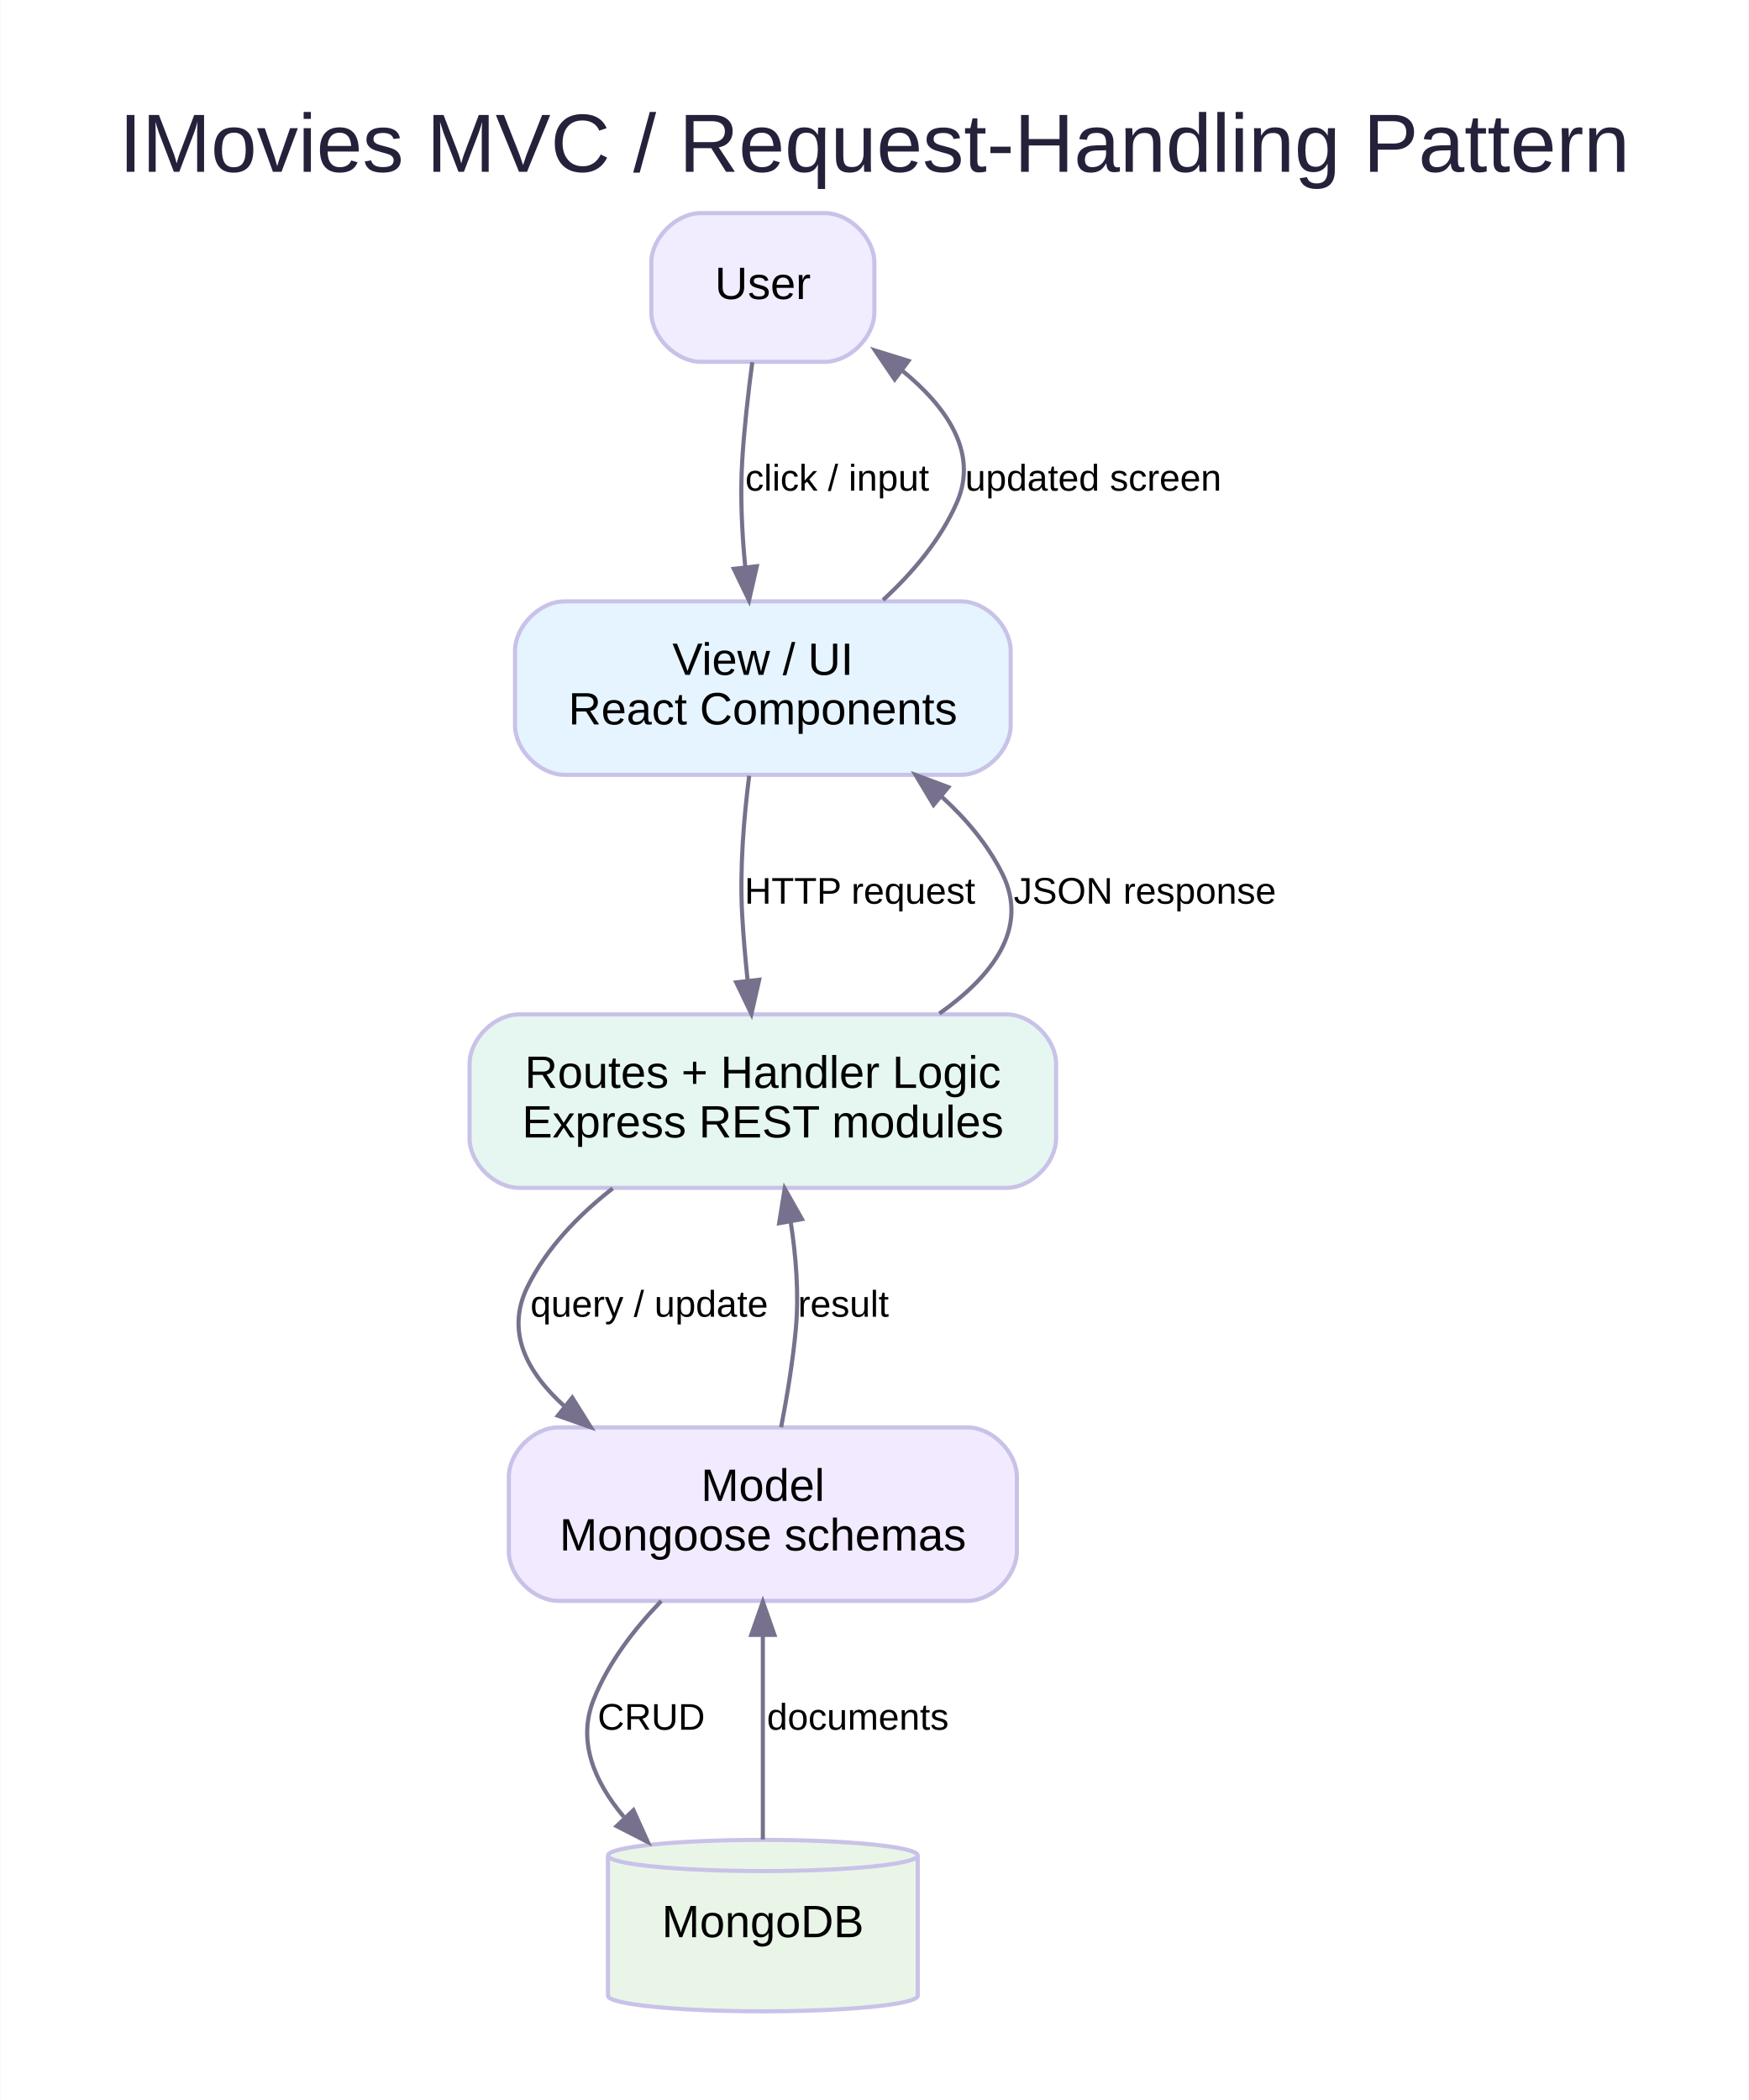
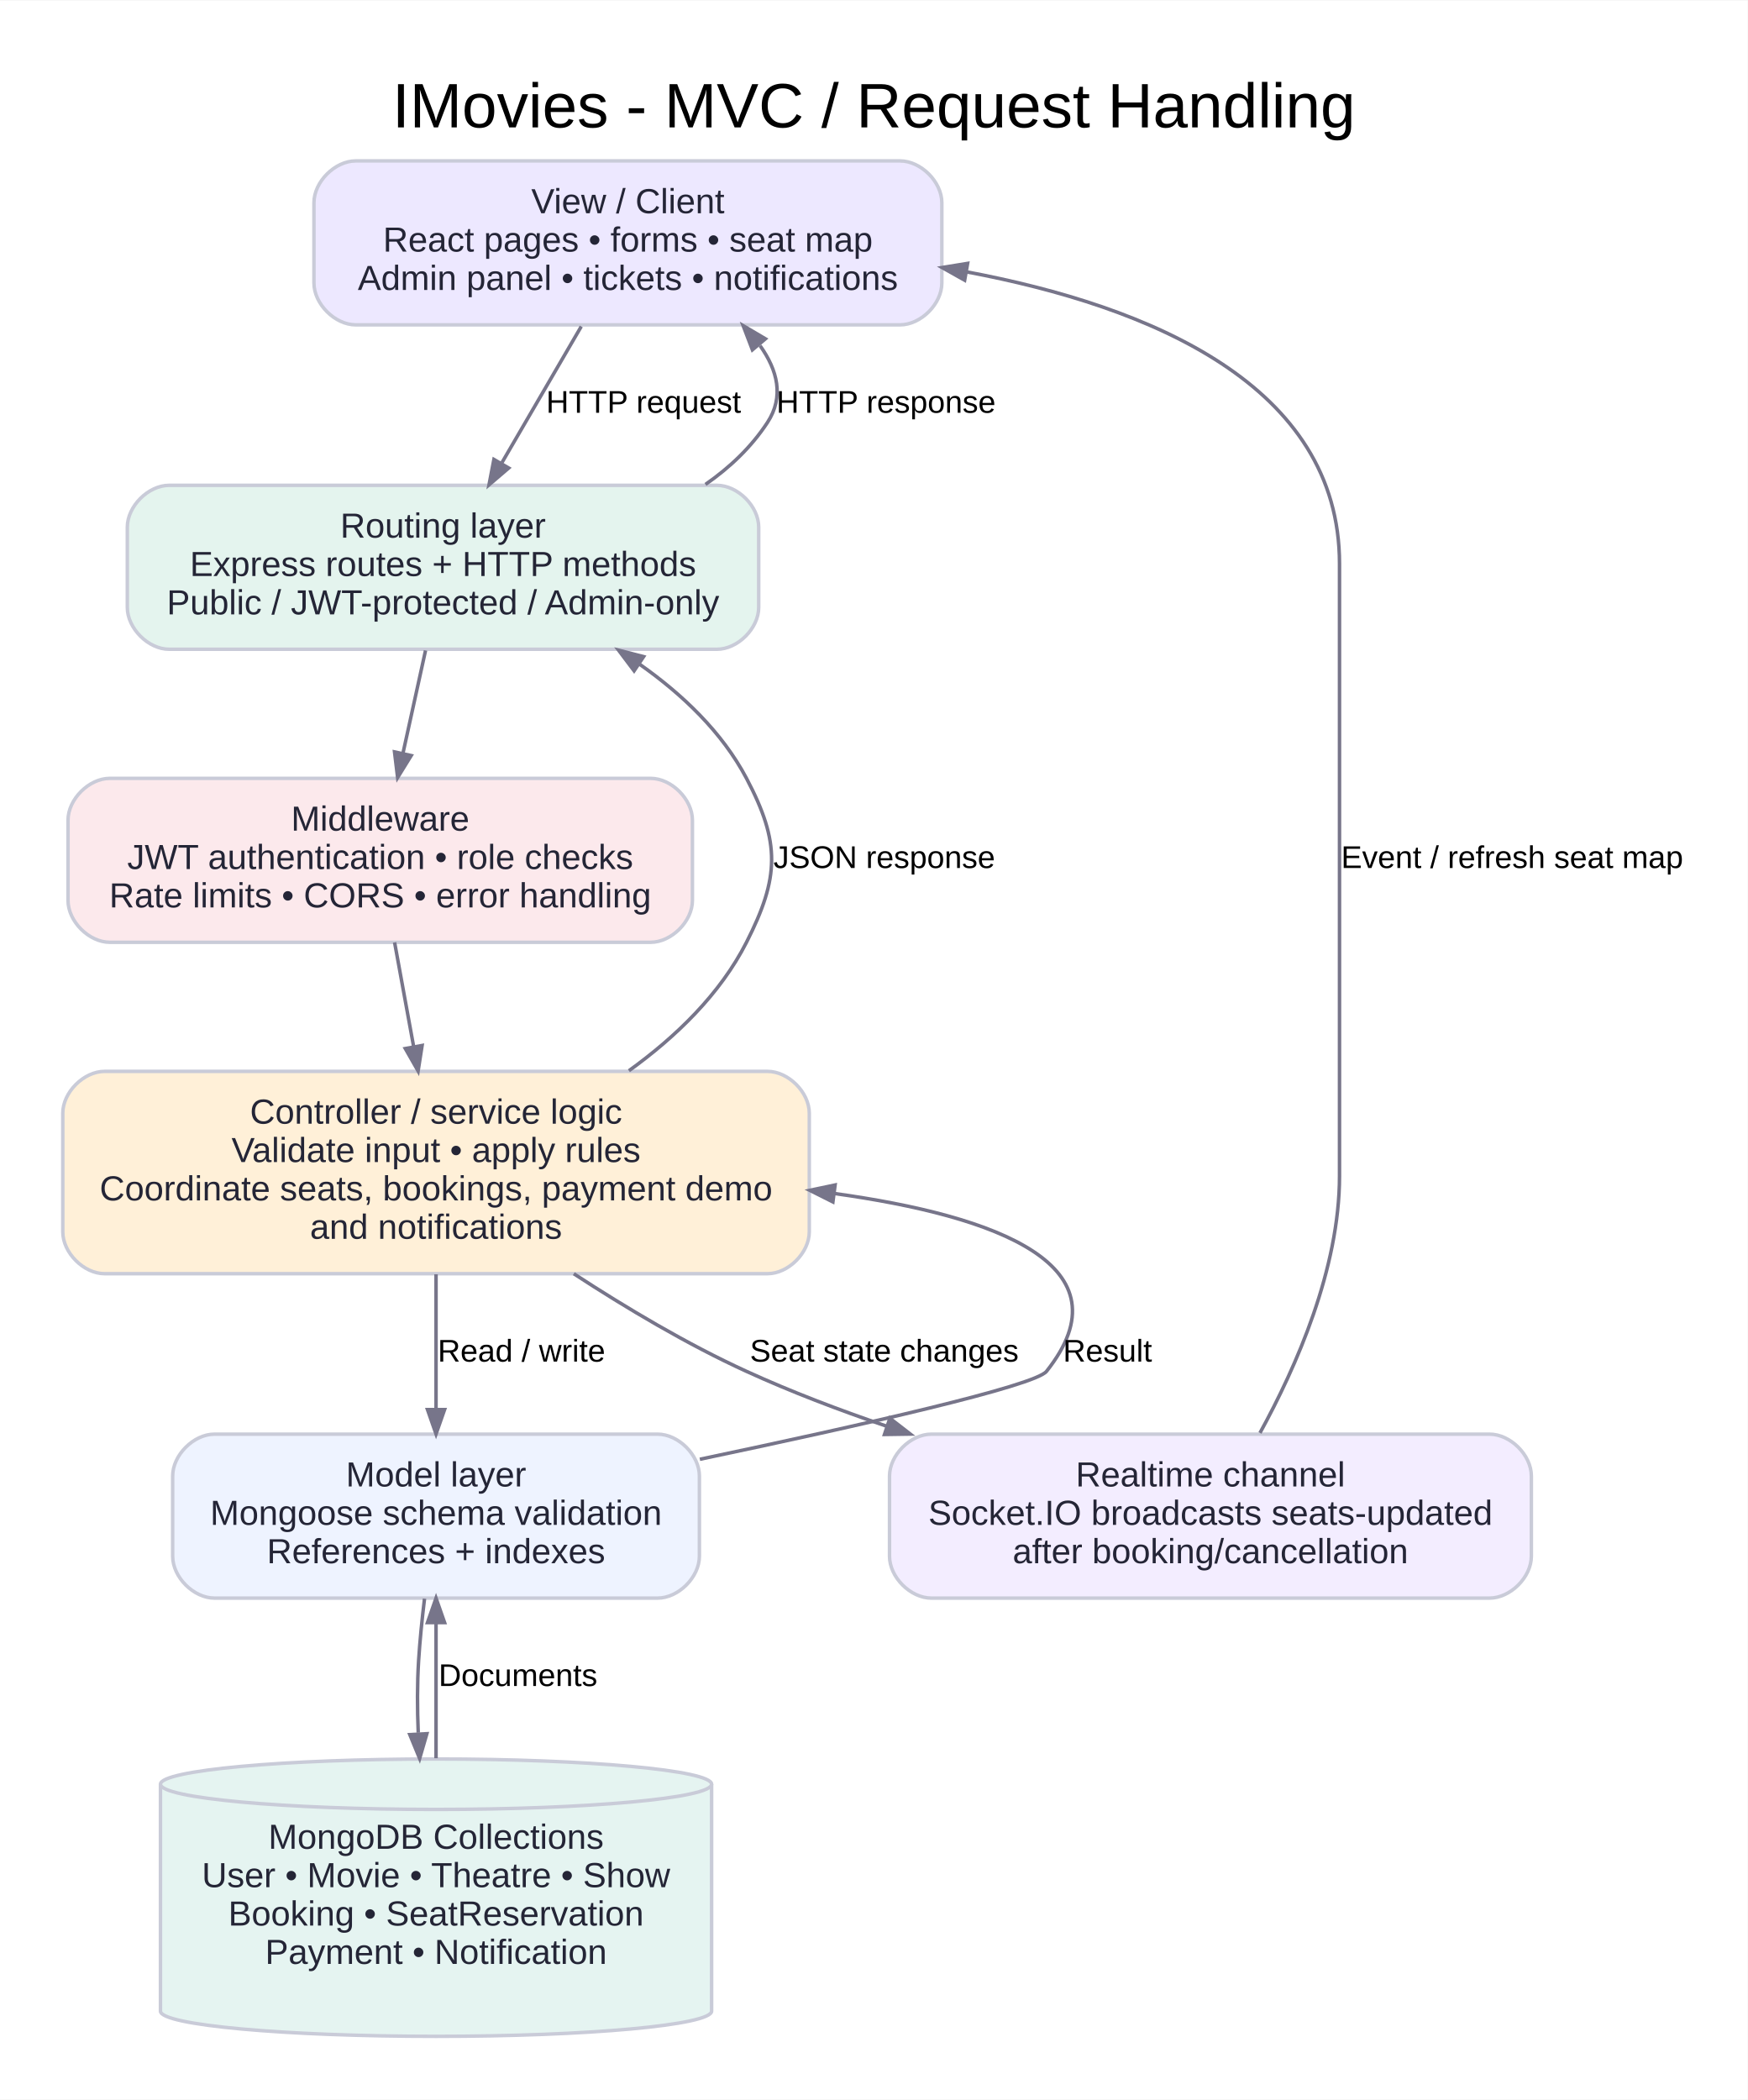
- <svg xmlns="http://www.w3.org/2000/svg" width="423pt" height="508pt" viewBox="0.00 0.00 423.20 508.45">
-   <g id="graph0" class="graph" transform="scale(1 1) rotate(0) translate(21.6 486.85)">
-     <polygon fill="white" stroke="transparent" points="-21.6,21.6 -21.6,-486.85 401.6,-486.85 401.6,21.6 -21.6,21.6" />
-     <text text-anchor="middle" x="190" y="-445.25" font-family="Arial" font-size="20.00" fill="#25213a">IMovies MVC / Request-Handling Pattern</text>
+ <svg xmlns="http://www.w3.org/2000/svg" width="501pt" height="602pt" viewBox="0.00 0.00 501.00 601.75">
+   <g id="graph0" class="graph" transform="scale(1 1) rotate(0) translate(18 583.75)">
+     <polygon fill="#ffffff" stroke="transparent" points="-18,18 -18,-583.75 483,-583.75 483,18 -18,18" />
+     <text text-anchor="middle" x="232.5" y="-547.35" font-family="Arial" font-size="18.00">IMovies - MVC / Request Handling</text>
    <g id="node1" class="node">
-       <path fill="#f1edff" stroke="#c9c2e8" d="M178,-435.25C178,-435.25 148,-435.25 148,-435.25 142,-435.25 136,-429.25 136,-423.25 136,-423.25 136,-411.25 136,-411.25 136,-405.25 142,-399.25 148,-399.25 148,-399.25 178,-399.25 178,-399.25 184,-399.25 190,-405.25 190,-411.25 190,-411.25 190,-423.25 190,-423.25 190,-429.25 184,-435.25 178,-435.25" />
-       <text text-anchor="middle" x="163" y="-414.45" font-family="Arial" font-size="11.00">User</text>
+       <path fill="#ede8ff" stroke="#c9cbd8" d="M240,-537.75C240,-537.75 84,-537.75 84,-537.75 78,-537.75 72,-531.75 72,-525.75 72,-525.75 72,-502.75 72,-502.75 72,-496.75 78,-490.75 84,-490.75 84,-490.75 240,-490.75 240,-490.75 246,-490.75 252,-496.75 252,-502.75 252,-502.75 252,-525.75 252,-525.75 252,-531.75 246,-537.75 240,-537.75" />
+       <text text-anchor="middle" x="162" y="-522.75" font-family="Arial" font-size="10.00" fill="#242536">View / Client</text>
+       <text text-anchor="middle" x="162" y="-511.75" font-family="Arial" font-size="10.00" fill="#242536">React pages • forms • seat map</text>
+       <text text-anchor="middle" x="162" y="-500.75" font-family="Arial" font-size="10.00" fill="#242536">Admin panel • tickets • notifications</text>
    </g>
    <g id="node2" class="node">
-       <path fill="#e5f4ff" stroke="#c9c2e8" d="M211,-341.25C211,-341.25 115,-341.25 115,-341.25 109,-341.25 103,-335.25 103,-329.25 103,-329.25 103,-311.25 103,-311.25 103,-305.25 109,-299.25 115,-299.25 115,-299.25 211,-299.25 211,-299.25 217,-299.25 223,-305.25 223,-311.25 223,-311.25 223,-329.25 223,-329.25 223,-335.25 217,-341.25 211,-341.25" />
-       <text text-anchor="middle" x="163" y="-323.45" font-family="Arial" font-size="11.00">View / UI</text>
-       <text text-anchor="middle" x="163" y="-311.45" font-family="Arial" font-size="11.00">React Components</text>
+       <path fill="#e4f4ee" stroke="#c9cbd8" d="M187.5,-444.75C187.5,-444.75 30.5,-444.75 30.5,-444.75 24.5,-444.75 18.5,-438.75 18.5,-432.75 18.5,-432.75 18.5,-409.75 18.5,-409.75 18.5,-403.75 24.5,-397.75 30.5,-397.75 30.5,-397.75 187.5,-397.75 187.5,-397.75 193.5,-397.75 199.5,-403.75 199.5,-409.75 199.5,-409.75 199.5,-432.75 199.5,-432.75 199.5,-438.75 193.5,-444.75 187.5,-444.75" />
+       <text text-anchor="middle" x="109" y="-429.75" font-family="Arial" font-size="10.00" fill="#242536">Routing layer</text>
+       <text text-anchor="middle" x="109" y="-418.75" font-family="Arial" font-size="10.00" fill="#242536">Express routes + HTTP methods</text>
+       <text text-anchor="middle" x="109" y="-407.75" font-family="Arial" font-size="10.00" fill="#242536">Public / JWT-protected / Admin-only</text>
    </g>
    <g id="edge1" class="edge">
-       <path fill="none" stroke="#77718d" d="M160.44,-399.14C159.47,-391.8 158.48,-383.12 158,-375.25 157.49,-366.86 157.94,-357.76 158.75,-349.46" />
-       <polygon fill="#77718d" stroke="#77718d" points="161.54,-349.75 159.65,-341.48 155.97,-349.12 161.54,-349.75" />
-       <text text-anchor="middle" x="181" y="-368.05" font-family="Arial" font-size="9.00">click / input</text>
+       <path fill="none" stroke="#77758a" d="M148.63,-490.29C141.73,-478.45 133.25,-463.89 125.91,-451.28" />
+       <polygon fill="#77758a" stroke="#77758a" points="127.83,-449.71 122.19,-444.89 123.59,-452.17 127.83,-449.71" />
+       <text text-anchor="middle" x="166.5" y="-465.55" font-family="Arial" font-size="9.00">HTTP request</text>
+     </g>
+     <g id="edge9" class="edge">
+       <path fill="none" stroke="#77758a" d="M184.24,-445.01C191.2,-449.84 197.37,-455.68 202,-462.75 206.84,-470.13 204.89,-477.76 199.89,-484.78" />
+       <polygon fill="#77758a" stroke="#77758a" points="197.69,-483.59 195.04,-490.52 201.43,-486.75 197.69,-483.59" />
+       <text text-anchor="middle" x="236" y="-465.55" font-family="Arial" font-size="9.00">HTTP response</text>
+     </g>
+     <g id="node4" class="node">
+       <path fill="#fce9ec" stroke="#c9cbd8" d="M168.5,-360.75C168.5,-360.75 13.5,-360.75 13.5,-360.75 7.5,-360.75 1.5,-354.75 1.5,-348.75 1.5,-348.75 1.5,-325.75 1.5,-325.75 1.5,-319.75 7.5,-313.75 13.5,-313.75 13.5,-313.75 168.5,-313.75 168.5,-313.75 174.5,-313.75 180.5,-319.75 180.5,-325.75 180.5,-325.75 180.5,-348.75 180.5,-348.75 180.5,-354.75 174.5,-360.75 168.5,-360.75" />
+       <text text-anchor="middle" x="91" y="-345.75" font-family="Arial" font-size="10.00" fill="#242536">Middleware</text>
+       <text text-anchor="middle" x="91" y="-334.75" font-family="Arial" font-size="10.00" fill="#242536">JWT authentication • role checks</text>
+       <text text-anchor="middle" x="91" y="-323.75" font-family="Arial" font-size="10.00" fill="#242536">Rate limits • CORS • error handling</text>
+     </g>
+     <g id="edge2" class="edge">
+       <path fill="none" stroke="#77758a" d="M103.99,-397.41C101.98,-388.26 99.64,-377.59 97.5,-367.86" />
+       <polygon fill="#77758a" stroke="#77758a" points="99.88,-367.28 95.99,-360.97 95.1,-368.33 99.88,-367.28" />
+     </g>
+     <g id="node3" class="node">
+       <path fill="#fff0d8" stroke="#c9cbd8" d="M202,-276.75C202,-276.75 12,-276.75 12,-276.75 6,-276.75 0,-270.75 0,-264.75 0,-264.75 0,-230.75 0,-230.75 0,-224.75 6,-218.75 12,-218.75 12,-218.75 202,-218.75 202,-218.75 208,-218.75 214,-224.75 214,-230.75 214,-230.75 214,-264.75 214,-264.75 214,-270.75 208,-276.75 202,-276.75" />
+       <text text-anchor="middle" x="107" y="-261.75" font-family="Arial" font-size="10.00" fill="#242536">Controller / service logic</text>
+       <text text-anchor="middle" x="107" y="-250.75" font-family="Arial" font-size="10.00" fill="#242536">Validate input • apply rules</text>
+       <text text-anchor="middle" x="107" y="-239.75" font-family="Arial" font-size="10.00" fill="#242536">Coordinate seats, bookings, payment demo</text>
+       <text text-anchor="middle" x="107" y="-228.75" font-family="Arial" font-size="10.00" fill="#242536">and notifications</text>
    </g>
    <g id="edge8" class="edge">
-       <path fill="none" stroke="#77718d" d="M192.1,-341.57C199.31,-348.21 206.09,-356.23 210,-365.25 215.25,-377.35 207.4,-388.43 196.71,-397.15" />
-       <polygon fill="#77718d" stroke="#77718d" points="194.92,-394.98 190.16,-402 198.26,-399.48 194.92,-394.98" />
-       <text text-anchor="middle" x="243" y="-368.05" font-family="Arial" font-size="9.00">updated screen</text>
+       <path fill="none" stroke="#77758a" d="M162.29,-276.93C175.77,-286.65 188.46,-298.91 196,-313.75 205.46,-332.37 205.75,-342.27 196,-360.75 189.03,-373.96 177.66,-384.8 165.4,-393.43" />
+       <polygon fill="#77758a" stroke="#77758a" points="163.78,-391.57 159.32,-397.49 166.51,-395.64 163.78,-391.57" />
+       <text text-anchor="middle" x="235.5" y="-335.05" font-family="Arial" font-size="9.00">JSON response</text>
    </g>
-     <g id="node3" class="node">
-       <path fill="#e5f7f0" stroke="#c9c2e8" d="M222,-241.25C222,-241.25 104,-241.25 104,-241.25 98,-241.25 92,-235.25 92,-229.25 92,-229.25 92,-211.25 92,-211.25 92,-205.25 98,-199.25 104,-199.25 104,-199.25 222,-199.25 222,-199.25 228,-199.25 234,-205.25 234,-211.25 234,-211.25 234,-229.25 234,-229.25 234,-235.25 228,-241.25 222,-241.25" />
-       <text text-anchor="middle" x="163" y="-223.45" font-family="Arial" font-size="11.00">Routes + Handler Logic</text>
-       <text text-anchor="middle" x="163" y="-211.45" font-family="Arial" font-size="11.00">Express REST modules</text>
+     <g id="node5" class="node">
+       <path fill="#eef3ff" stroke="#c9cbd8" d="M170.5,-172.75C170.5,-172.75 43.5,-172.75 43.5,-172.75 37.5,-172.75 31.5,-166.75 31.5,-160.75 31.5,-160.75 31.5,-137.75 31.5,-137.75 31.5,-131.75 37.5,-125.75 43.5,-125.75 43.5,-125.75 170.5,-125.75 170.5,-125.75 176.5,-125.75 182.5,-131.75 182.5,-137.75 182.5,-137.75 182.5,-160.75 182.5,-160.75 182.5,-166.75 176.5,-172.75 170.5,-172.75" />
+       <text text-anchor="middle" x="107" y="-157.75" font-family="Arial" font-size="10.00" fill="#242536">Model layer</text>
+       <text text-anchor="middle" x="107" y="-146.75" font-family="Arial" font-size="10.00" fill="#242536">Mongoose schema validation</text>
+       <text text-anchor="middle" x="107" y="-135.75" font-family="Arial" font-size="10.00" fill="#242536">References + indexes</text>
    </g>
-     <g id="edge2" class="edge">
-       <path fill="none" stroke="#77718d" d="M159.69,-299.02C158.4,-288.89 157.37,-276.44 158,-265.25 158.29,-260.11 158.77,-254.65 159.32,-249.39" />
-       <polygon fill="#77718d" stroke="#77718d" points="162.11,-249.63 160.23,-241.36 156.55,-249 162.11,-249.63" />
-       <text text-anchor="middle" x="186.5" y="-268.05" font-family="Arial" font-size="9.00">HTTP request</text>
+     <g id="edge4" class="edge">
+       <path fill="none" stroke="#77758a" d="M107,-218.58C107,-206.39 107,-192.13 107,-179.8" />
+       <polygon fill="#77758a" stroke="#77758a" points="109.45,-179.79 107,-172.79 104.55,-179.79 109.45,-179.79" />
+       <text text-anchor="middle" x="131.5" y="-193.55" font-family="Arial" font-size="9.00">Read / write</text>
+     </g>
+     <g id="node7" class="node">
+       <path fill="#f3edff" stroke="#c9cbd8" d="M409,-172.75C409,-172.75 249,-172.75 249,-172.75 243,-172.75 237,-166.75 237,-160.75 237,-160.75 237,-137.75 237,-137.75 237,-131.75 243,-125.75 249,-125.75 249,-125.75 409,-125.75 409,-125.75 415,-125.75 421,-131.75 421,-137.75 421,-137.75 421,-160.75 421,-160.75 421,-166.75 415,-172.75 409,-172.75" />
+       <text text-anchor="middle" x="329" y="-157.75" font-family="Arial" font-size="10.00" fill="#242536">Realtime channel</text>
+       <text text-anchor="middle" x="329" y="-146.75" font-family="Arial" font-size="10.00" fill="#242536">Socket.IO broadcasts seats-updated</text>
+       <text text-anchor="middle" x="329" y="-135.75" font-family="Arial" font-size="10.00" fill="#242536">after booking/cancellation</text>
+     </g>
+     <g id="edge10" class="edge">
+       <path fill="none" stroke="#77758a" d="M146.49,-218.74C161.49,-208.95 179.06,-198.49 196,-190.75 208.73,-184.93 222.53,-179.67 236.24,-175.01" />
+       <polygon fill="#77758a" stroke="#77758a" points="237.1,-177.31 242.97,-172.77 235.55,-172.66 237.1,-177.31" />
+       <text text-anchor="middle" x="235.5" y="-193.55" font-family="Arial" font-size="9.00">Seat state changes</text>
+     </g>
+     <g id="edge3" class="edge">
+       <path fill="none" stroke="#77758a" d="M95.12,-313.72C96.77,-304.67 98.72,-294.03 100.55,-284.01" />
+       <polygon fill="#77758a" stroke="#77758a" points="103.01,-284.17 101.86,-276.85 98.19,-283.29 103.01,-284.17" />
    </g>
    <g id="edge7" class="edge">
-       <path fill="none" stroke="#77718d" d="M205.73,-241.44C218.49,-250.47 227.55,-262.06 221,-275.25 217.46,-282.38 212.15,-288.67 206.15,-294.09" />
-       <polygon fill="#77718d" stroke="#77718d" points="204.33,-291.96 199.97,-299.23 207.91,-296.27 204.33,-291.96" />
-       <text text-anchor="middle" x="255.5" y="-268.05" font-family="Arial" font-size="9.00">JSON response</text>
+       <path fill="none" stroke="#77758a" d="M182.63,-165.55C228.43,-175.18 278.66,-186.55 282,-190.75 306.12,-221.09 267.91,-235.25 221.11,-241.75" />
+       <polygon fill="#77758a" stroke="#77758a" points="220.77,-239.32 214.14,-242.65 221.4,-244.18 220.77,-239.32" />
+       <text text-anchor="middle" x="299.5" y="-193.55" font-family="Arial" font-size="9.00">Result</text>
    </g>
-     <g id="node4" class="node">
-       <path fill="#f2eafe" stroke="#c9c2e8" d="M212.5,-141.25C212.5,-141.25 113.5,-141.25 113.5,-141.25 107.5,-141.25 101.5,-135.25 101.5,-129.25 101.5,-129.25 101.5,-111.25 101.5,-111.25 101.5,-105.25 107.5,-99.25 113.5,-99.25 113.5,-99.25 212.5,-99.25 212.5,-99.25 218.5,-99.25 224.5,-105.25 224.5,-111.25 224.5,-111.25 224.5,-129.25 224.5,-129.25 224.5,-135.25 218.5,-141.25 212.5,-141.25" />
-       <text text-anchor="middle" x="163" y="-123.45" font-family="Arial" font-size="11.00">Model</text>
-       <text text-anchor="middle" x="163" y="-111.45" font-family="Arial" font-size="11.00">Mongoose schemas</text>
+     <g id="node6" class="node">
+       <path fill="#e5f4f1" stroke="#c9cbd8" d="M186,-72.4C186,-76.39 150.59,-79.63 107,-79.63 63.41,-79.63 28,-76.39 28,-72.4 28,-72.4 28,-7.35 28,-7.35 28,-3.36 63.41,-0.12 107,-0.12 150.59,-0.12 186,-3.36 186,-7.35 186,-7.35 186,-72.4 186,-72.4" />
+       <path fill="none" stroke="#c9cbd8" d="M186,-72.4C186,-68.41 150.59,-65.17 107,-65.17 63.41,-65.17 28,-68.41 28,-72.4" />
+       <text text-anchor="middle" x="107" y="-53.88" font-family="Arial" font-size="10.00" fill="#242536">MongoDB Collections</text>
+       <text text-anchor="middle" x="107" y="-42.88" font-family="Arial" font-size="10.00" fill="#242536">User • Movie • Theatre • Show</text>
+       <text text-anchor="middle" x="107" y="-31.88" font-family="Arial" font-size="10.00" fill="#242536">Booking • SeatReservation</text>
+       <text text-anchor="middle" x="107" y="-20.88" font-family="Arial" font-size="10.00" fill="#242536">Payment • Notification</text>
    </g>
-     <g id="edge3" class="edge">
-       <path fill="none" stroke="#77718d" d="M126.65,-199.12C118.36,-192.65 110.63,-184.67 106,-175.25 100.67,-164.41 105.86,-154.61 114.92,-146.42" />
-       <polygon fill="#77718d" stroke="#77718d" points="116.86,-148.46 121.36,-141.28 113.37,-144.08 116.86,-148.46" />
-       <text text-anchor="middle" x="135.5" y="-168.05" font-family="Arial" font-size="9.00">query / update</text>
+     <g id="edge5" class="edge">
+       <path fill="none" stroke="#77758a" d="M103.7,-125.59C103,-119.79 102.36,-113.55 102,-107.75 101.59,-101.09 101.61,-94.07 101.9,-87.17" />
+       <polygon fill="#77758a" stroke="#77758a" points="104.37,-86.88 102.3,-79.76 99.48,-86.62 104.37,-86.88" />
    </g>
    <g id="edge6" class="edge">
-       <path fill="none" stroke="#77718d" d="M167.43,-141.3C168.87,-148.78 170.29,-157.36 171,-165.25 171.76,-173.67 171.02,-182.79 169.73,-191.09" />
-       <polygon fill="#77718d" stroke="#77718d" points="166.95,-190.69 168.29,-199.06 172.47,-191.68 166.95,-190.69" />
-       <text text-anchor="middle" x="182.5" y="-168.05" font-family="Arial" font-size="9.00">result</text>
+       <path fill="none" stroke="#77758a" d="M107,-79.85C107,-92.63 107,-106.6 107,-118.57" />
+       <polygon fill="#77758a" stroke="#77758a" points="104.55,-118.74 107,-125.74 109.45,-118.74 104.55,-118.74" />
+       <text text-anchor="middle" x="130.5" y="-100.55" font-family="Arial" font-size="9.00">Documents</text>
    </g>
-     <g id="node5" class="node">
-       <path fill="#e9f6e7" stroke="#c9c2e8" d="M200.5,-37.6C200.5,-39.68 183.69,-41.38 163,-41.38 142.31,-41.38 125.5,-39.68 125.5,-37.6 125.5,-37.6 125.5,-3.65 125.5,-3.65 125.5,-1.57 142.31,0.13 163,0.13 183.69,0.13 200.5,-1.57 200.5,-3.65 200.5,-3.65 200.5,-37.6 200.5,-37.6" />
-       <path fill="none" stroke="#c9c2e8" d="M200.5,-37.6C200.5,-35.52 183.69,-33.83 163,-33.83 142.31,-33.83 125.5,-35.52 125.5,-37.6" />
-       <text text-anchor="middle" x="163" y="-17.82" font-family="Arial" font-size="11.00">MongoDB</text>
-     </g>
-     <g id="edge4" class="edge">
-       <path fill="none" stroke="#77718d" d="M138.41,-99.22C131.8,-92.38 125.52,-84.19 122,-75.25 118.03,-65.17 122.27,-55.38 129.32,-46.98" />
-       <polygon fill="#77718d" stroke="#77718d" points="131.67,-48.57 135.16,-40.85 127.61,-44.71 131.67,-48.57" />
-       <text text-anchor="middle" x="136" y="-68.05" font-family="Arial" font-size="9.00">CRUD</text>
-     </g>
-     <g id="edge5" class="edge">
-       <path fill="none" stroke="#77718d" d="M163,-41.49C163,-55.64 163,-74.86 163,-90.65" />
-       <polygon fill="#77718d" stroke="#77718d" points="160.2,-91.02 163,-99.02 165.8,-91.02 160.2,-91.02" />
-       <text text-anchor="middle" x="186" y="-68.05" font-family="Arial" font-size="9.00">documents</text>
+     <g id="edge11" class="edge">
+       <path fill="none" stroke="#77758a" d="M343.2,-173.1C353.63,-192.09 366,-220.19 366,-246.75 366,-422.25 366,-422.25 366,-422.25 366,-473.47 311.7,-496.06 259.14,-505.93" />
+       <polygon fill="#77758a" stroke="#77758a" points="258.54,-503.55 252.07,-507.18 259.39,-508.37 258.54,-503.55" />
+       <text text-anchor="middle" x="415.5" y="-335.05" font-family="Arial" font-size="9.00">Event / refresh seat map</text>
    </g>
  </g>
</svg>
